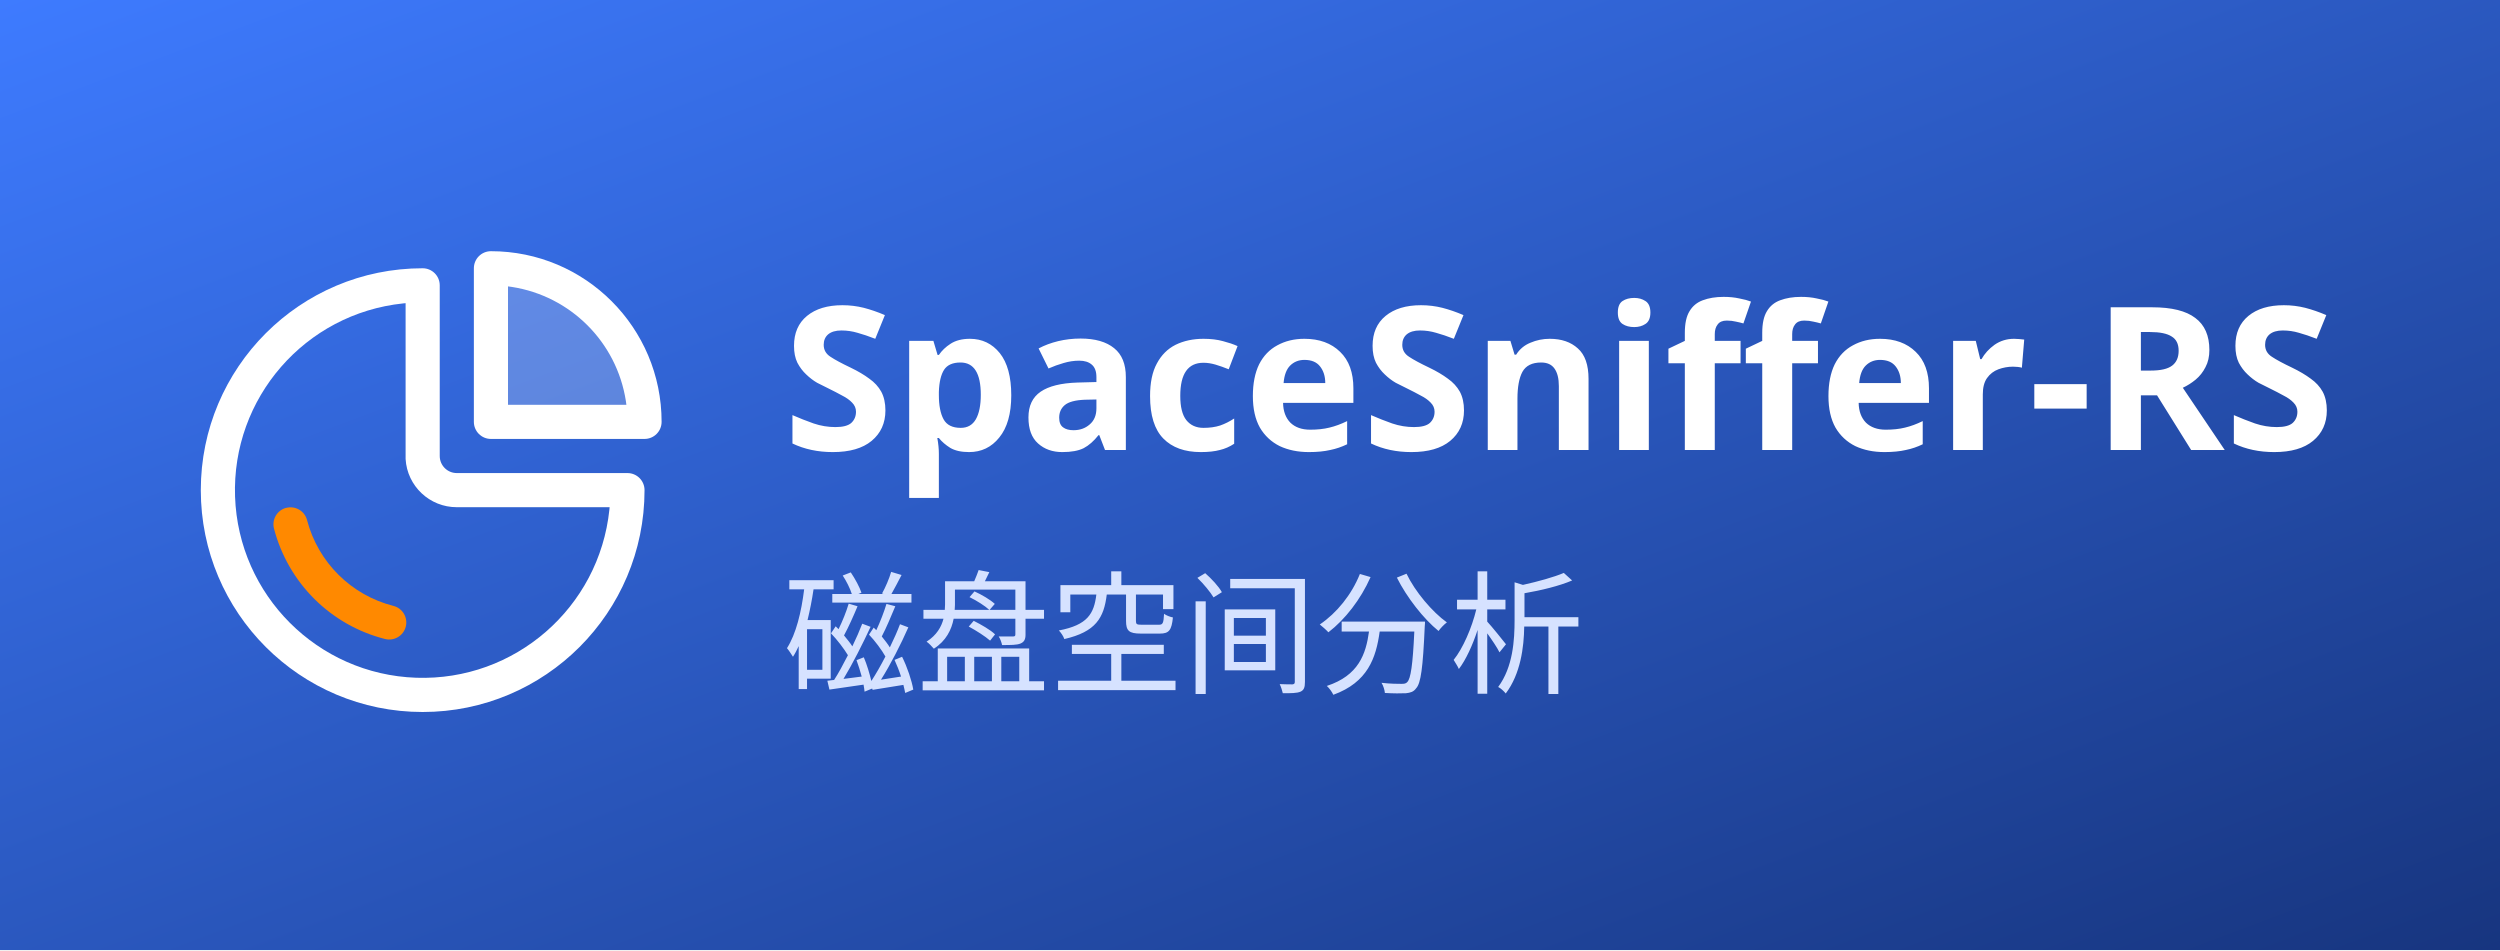
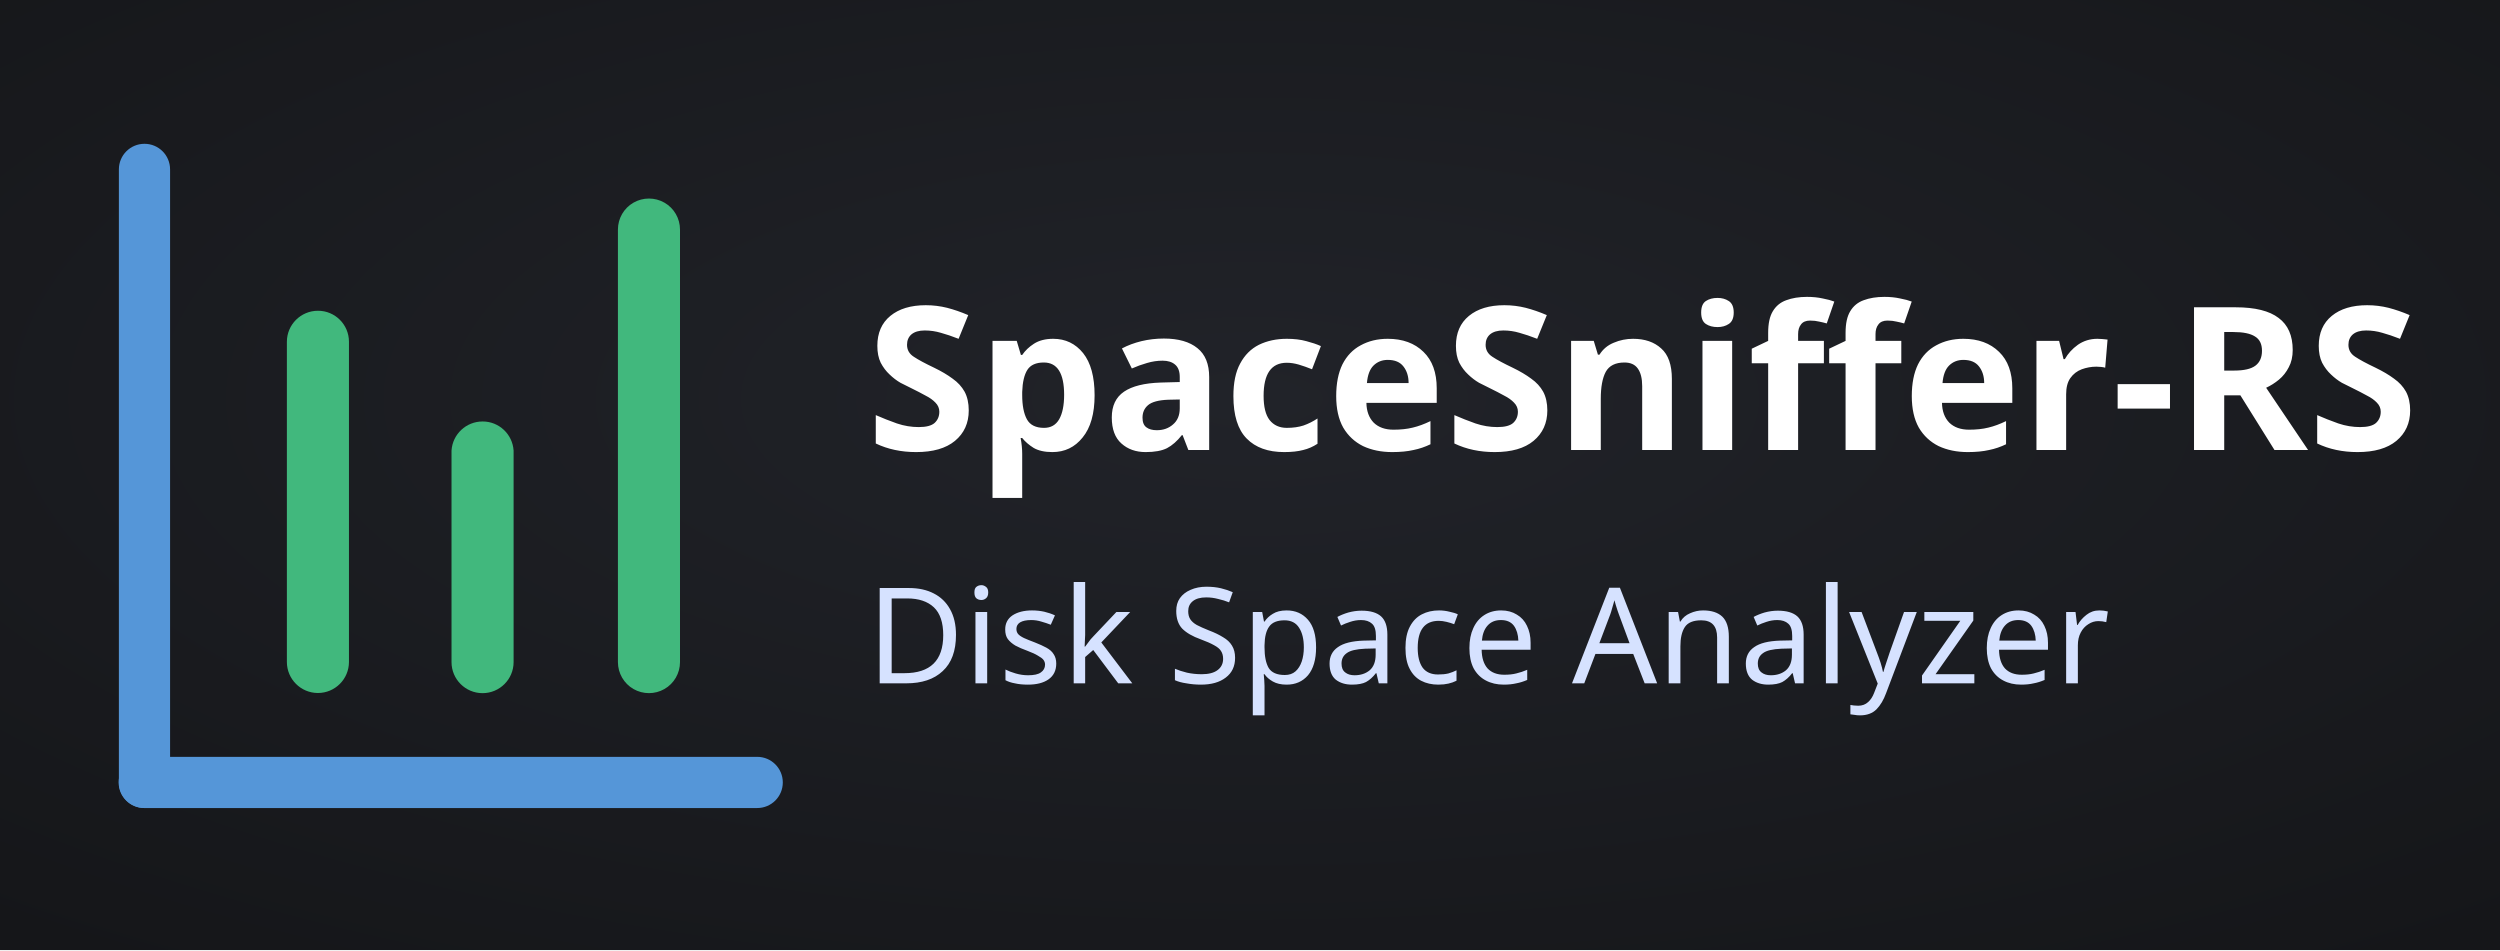
<svg xmlns="http://www.w3.org/2000/svg" viewBox="0 0 150 57" width="300" height="114">
  <defs>
-     <linearGradient id="hbg" x1="0" y1="0" x2="1" y2="1">
-       <stop offset="0%" stop-color="#3E7BFF" />
-       <stop offset="100%" stop-color="#17357F" />
-     </linearGradient>
+     <radialGradient id="bg" cx="50%" cy="42%" r="75%">
+       <stop offset="0%" stop-color="#212329" />
+       <stop offset="100%" stop-color="#151619" />
+     </radialGradient>
  </defs>
-   <rect width="150" height="57" fill="url(#hbg)" />
-   <g transform="translate(10,12) scale(0.032)">
-     <path d="M224.128 577.312a32 32 0 0 1 39.072 22.784 224.448 224.448 0 0 0 161.92 160.96 32 32 0 1 1-15.648 62.08 288.448 288.448 0 0 1-208.224-207.04 32 32 0 0 1 22.976-38.976z" fill="#FF8900" />
-     <path d="M480 128a416 416 0 1 0 416 416 32 32 0 0 0-32-32H544a32 32 0 0 1-32-32V160a32 32 0 0 0-32-32z m-32 65.44v292.192A96 96 0 0 0 544 576h286.528l-0.416 4.544A352 352 0 1 1 443.456 193.888z" fill="#FFFFFF" />
-     <path d="M880 432a288 288 0 0 0-288-288v288z" fill="#FFFFFF" opacity=".22" />
-     <path d="M608 96a32 32 0 0 0-32 32v288a32 32 0 0 0 32 32h288a32 32 0 0 0 32-32A320 320 0 0 0 608 96z m32 65.984l7.232 0.992a256.192 256.192 0 0 1 213.76 213.792l0.992 7.232H640z" fill="#FFFFFF" />
+   <rect width="150" height="57" fill="url(#bg)" />
+   <g transform="translate(27 28.5) scale(0.048) translate(-512 -512)">
+     <path fill="#41B87D" d="M385.7 345.4v400.3c0 21.4-17.4 38.8-38.8 38.8s-38.8-17.4-38.8-38.8V345.5c0-21.4 17.4-38.8 38.8-38.8 21.4-0.1 38.8 17.3 38.8 38.7z m413.8-140.2v540.7c0 13.9-7.4 26.7-19.4 33.6-12 6.9-26.8 6.9-38.8 0-12-6.9-19.4-19.8-19.4-33.6V205.2c0-13.9 7.4-26.7 19.4-33.6 12-6.9 26.8-6.9 38.8 0 12 6.9 19.4 19.7 19.4 33.6z m-208 276.3v264.4c0 21.4-17.4 38.8-38.8 38.8s-38.8-17.4-38.8-38.8V481.5c1.3-20.5 18.3-36.4 38.8-36.4 20.5-0.1 37.5 15.9 38.8 36.4z" />
+     <path fill="#5596D8" d="M130.1 928.2c-17.7 0-32-14.3-32-32V130c0-17.7 14.3-32 32-32s32 14.3 32 32v766.2c0 17.7-14.3 32-32 32z" />
+     <path fill="#5596D8" d="M97.8 896.3c0-17.7 14.3-32 32-32H896c17.7 0 32 14.3 32 32s-14.3 32-32 32H129.8c-17.7 0-32-14.3-32-32z" />
  </g>
-   <text x="47" y="27" font-family="Segoe UI, Microsoft YaHei UI, sans-serif" font-size="12" font-weight="600" fill="#FFFFFF">SpaceSniffer-RS</text>
-   <text x="47" y="41" font-family="Microsoft YaHei UI, Segoe UI, sans-serif" font-size="8" fill="#D6E2FF">磁盘空间分析</text>
+   <text x="52" y="27" font-family="Segoe UI, Microsoft YaHei UI, sans-serif" font-size="12" font-weight="600" fill="#FFFFFF">SpaceSniffer-RS</text>
+   <text x="52" y="41" font-family="Segoe UI, Microsoft YaHei UI, sans-serif" font-size="8" fill="#D6E2FF">Disk Space Analyzer</text>
</svg>
